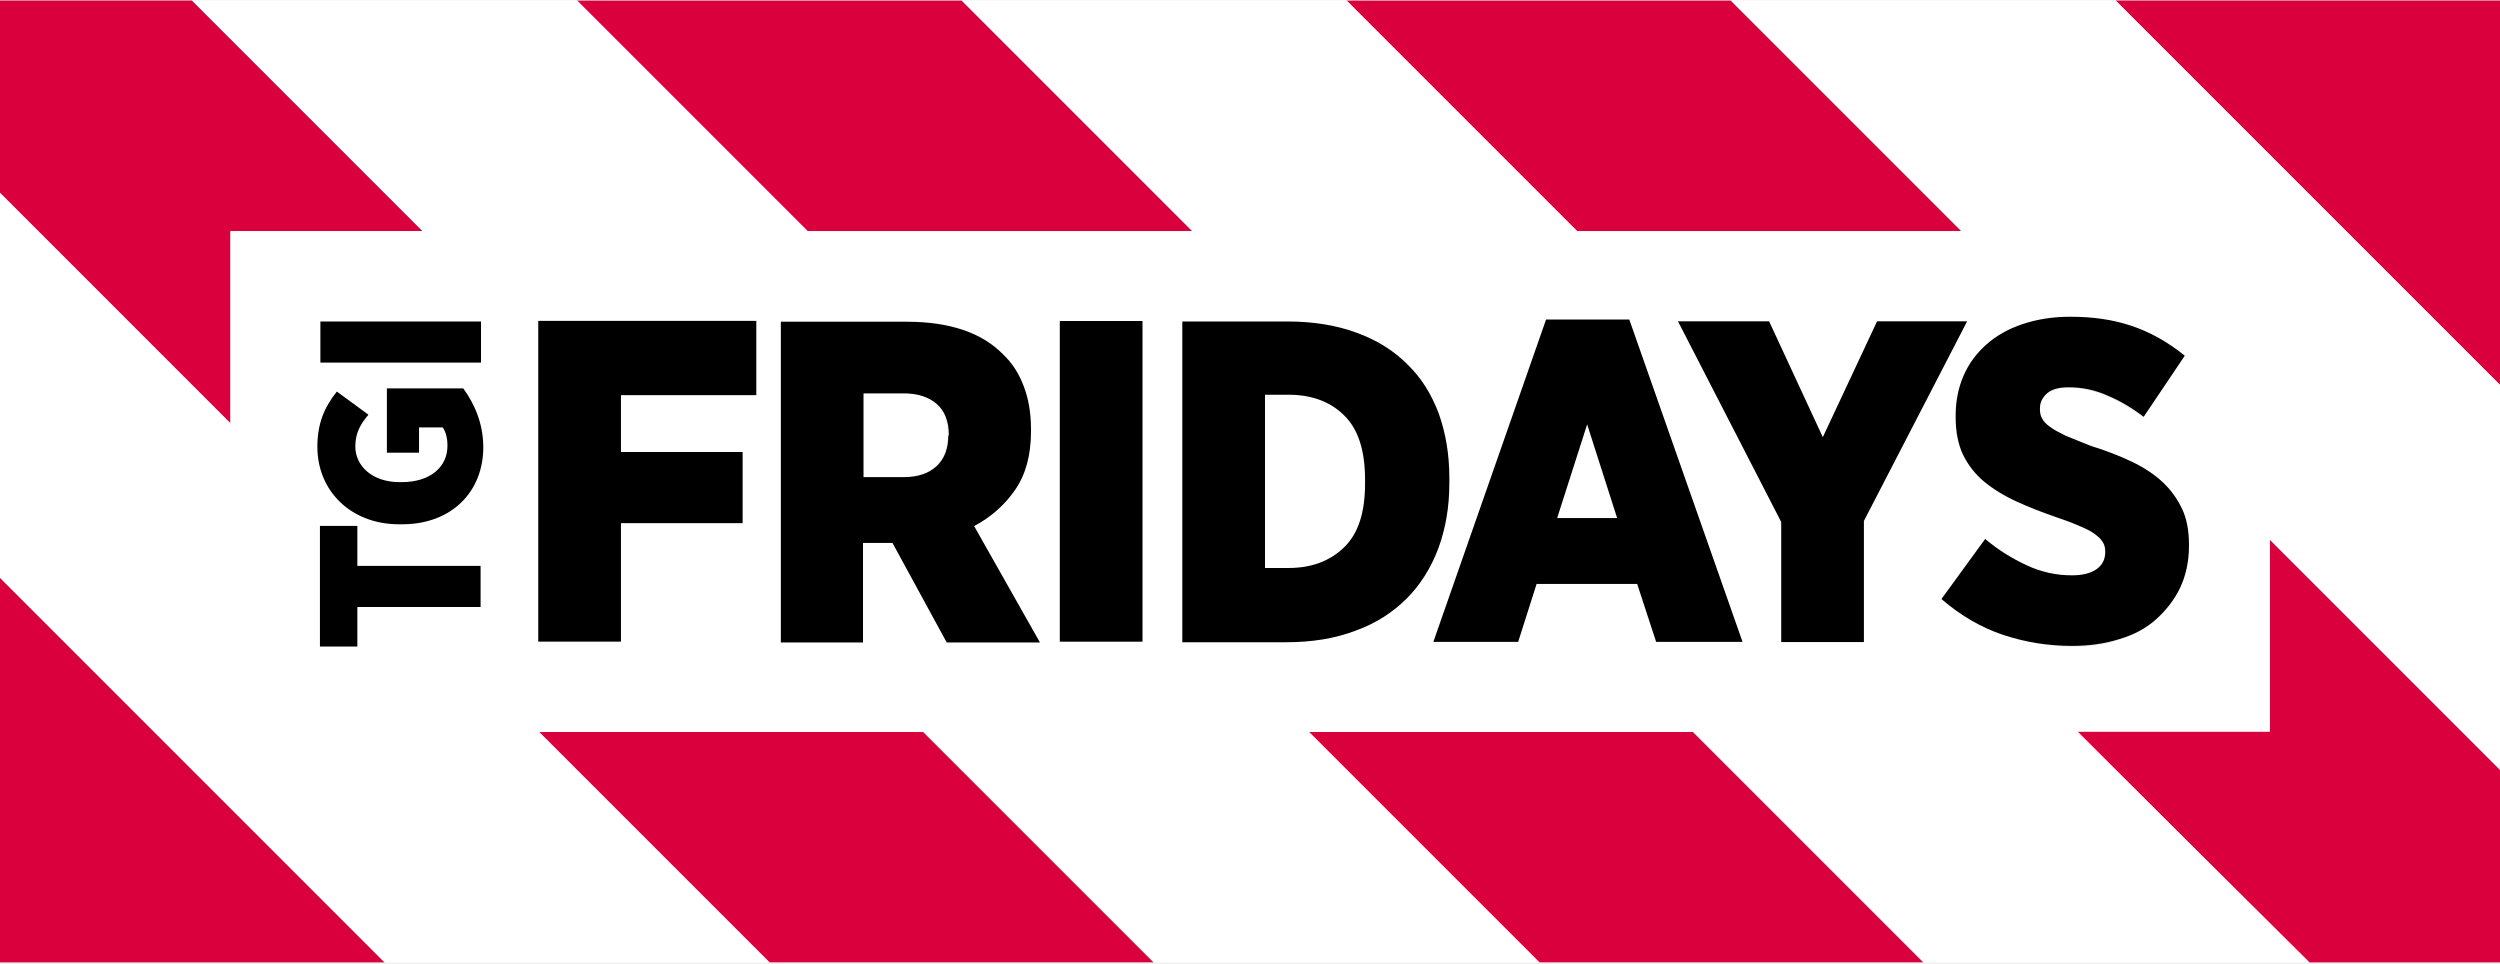
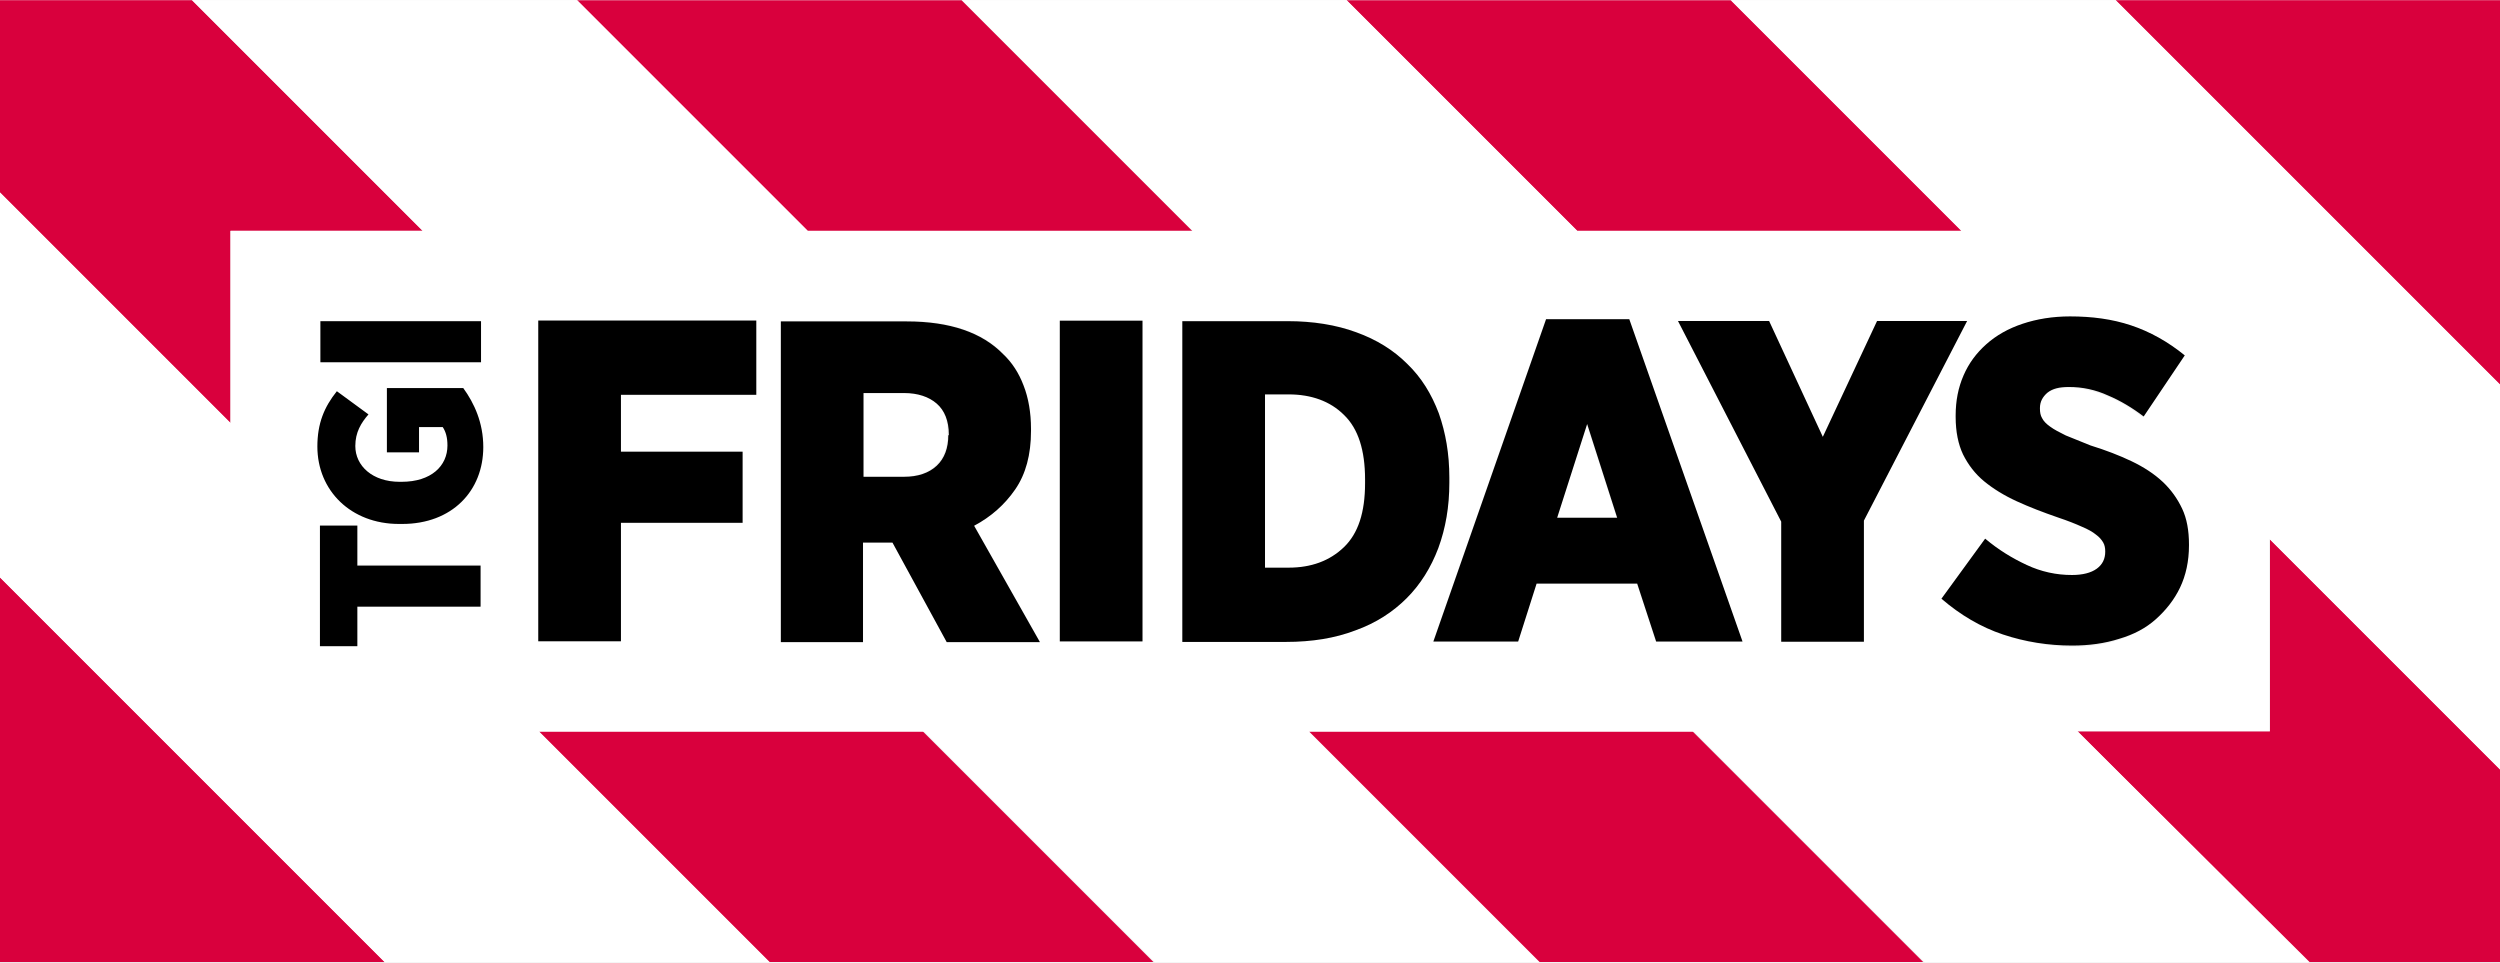
- <svg xmlns="http://www.w3.org/2000/svg" width="475" height="183" viewBox="-48.5 305.9 474.7 182.7">
+ <svg xmlns="http://www.w3.org/2000/svg" width="800" height="308" viewBox="-48.5 305.9 474.7 182.7">
  <g fill="#d9003d">
    <path d="M-48.562 488.55h73.1l-73.1-73.1v73.1zm474.885-182.642h-73.1l73.1 73.1v-73.1zM53.713 444.74l43.8 43.8h73l-43.8-43.8h-73zM-48.562 305.908v36.5l43.8 43.8v-36.5h36.5l-43.8-43.8h-36.5zm474.885 146.135l-43.8-43.8v36.5h-36.5l43.8 43.8h36.5v-36.5zM324.048 349.718l-43.8-43.8h-73.1l43.8 43.8h73.1zm-146.165 0l-43.8-43.8h-73.1l43.8 43.8h73.1zm21.895 95.022l43.8 43.8h73.1l-43.8-43.8h-73.1z" />
  </g>
  <g fill="#fff">
    <path d="M129.203 382.44c-1.5-1.3-3.6-2-6.2-2h-7.7v15.9h7.7c2.7 0 4.7-.7 6.2-2.1s2.2-3.3 2.2-5.8v-.2c.1-2.6-.6-4.5-2.2-5.8m117.967 21.742h11.3l-5.7-17.8-5.6 17.8z" />
    <path d="M331.8 426.4c-4.2-1.4-8.1-3.7-11.7-6.8l8.3-11.4c2.5 2 5.1 3.7 7.9 5a20.27 20.27 0 0 0 8.6 1.9c2.1 0 3.7-.4 4.7-1.2 1.1-.8 1.6-1.9 1.6-3.2v-.1a3.53 3.53 0 0 0-.4-1.7c-.3-.5-.7-1-1.4-1.5s-1.6-1-2.7-1.5c-1.2-.5-2.6-1.1-4.4-1.7-2.9-1-5.5-2-7.9-3.1s-4.4-2.3-6.2-3.8c-1.7-1.5-3.1-3.2-4-5.1-1-2-1.4-4.3-1.4-7.1v-.3c0-2.8.5-5.3 1.5-7.6s2.5-4.3 4.3-5.9c1.9-1.7 4.2-2.9 6.9-3.9 2.7-.9 5.7-1.4 9-1.4 4.1 0 8 .6 11.6 1.7a30.51 30.51 0 0 1 10.2 5.7l-7.9 11.7c-2.1-1.6-4.3-3-6.8-4-2.4-1-4.9-1.6-7.4-1.6-1.8 0-3.2.4-4.1 1.1-1 .8-1.4 1.7-1.4 2.9v.1c0 .7.1 1.3.4 1.8s.8 1 1.5 1.6c.7.5 1.7 1.1 3 1.7 1.2.6 2.8 1.2 4.7 1.9 2.9.9 5.5 1.9 7.8 3s4.3 2.4 5.9 3.9 2.9 3.2 3.7 5.1c.9 1.9 1.3 4.2 1.3 6.8v.2c0 3-.6 5.6-1.7 8s-2.6 4.4-4.6 6c-1.9 1.7-4.3 2.9-7 3.8s-5.7 1.3-9 1.3c-4.3-.1-8.7-.9-12.9-2.3m-26.4-21.7v23h-15.7v-22.8l-19.6-38.1h17.3l10.2 22 10.3-22h17l-19.5 37.9zm-39.5 23l-3.6-11h-19.1l-3.5 11h-16.1l21.4-61.2h15.8l21.5 61.2c.1 0-16.4 0-16.4 0zm-57-2.2c-3.9 1.4-8.2 2.2-13.2 2.2H176v-60.9h20c4.9 0 9.2.7 13 2.1s7 3.4 9.7 6c2.6 2.6 4.6 5.7 6 9.4s2 7.7 2 12.2v1c0 4.5-.7 8.6-2 12.3-1.4 3.7-3.4 6.9-6 9.5a26.07 26.07 0 0 1-9.8 6.2m-40.5 2.2h-15.7v-60.9h15.7v60.9zm-37.1 0L121 408.8h-5.6v18.9H99.8v-60.9h23.9c8.2 0 14.3 2.1 18.3 6.2 1.7 1.7 3 3.7 3.9 6 .9 2.4 1.4 5.1 1.4 8.2v.4c0 4.5-1 8.2-3 11.1s-4.6 5.2-7.9 6.8l12.5 22.1h-17.6v.1zm-36.2-46.8H69.4v10.8h23.1v13.5H69.4v22.5H53.7v-60.9h41.4v14.1zm-67.2 24.5h-.6c-9.1 0-15.5-6.3-15.5-14.7 0-4.4 1.3-7.5 3.7-10.5l6 4.4c-1.4 1.6-2.5 3.4-2.5 6 0 3.9 3.4 6.8 8.4 6.8h.4c5.6 0 8.7-3 8.7-6.9 0-1.5-.3-2.7-.9-3.5h-4.5v4.8H25v-12.2h14.5c2.1 2.9 3.8 6.6 3.8 11.2 0 8.3-5.9 14.6-15.4 14.6M42.8 421H19.4v7.5h-7.1v-22.9h7.1v7.5h23.4v7.9zm-30.5-54.2h30.5v7.8H12.3v-7.8zm370.1 77.9v-36.5l43.8 43.8v-73.1l-73-73h-73.1l43.8 43.8H251l-43.8-43.8h-73l43.8 43.8h-73.1l-43.8-43.8H-12l43.8 43.8H-4.7v36.5l-43.8-43.8v73.1l73.1 73.1h73.1l-43.8-43.8H127l43.8 43.8h73.1l-43.8-43.8h73.1l43.8 43.8h73.1l-44.2-43.9h36.5zm-186.27-63.9h-4.5v32.9h4.5c4.3 0 7.9-1.3 10.5-3.9 2.7-2.6 4-6.6 4-12.1v-.8c0-5.5-1.3-9.6-4-12.2-2.6-2.6-6.1-3.9-10.5-3.9" />
  </g>
  <path d="M53.705 427.638h15.7v-22.5h23.1v-13.5h-23.1v-10.8h25.7v-14.1h-41.4v60.9zm77.86-39.135c0 2.4-.7 4.4-2.2 5.8s-3.6 2.1-6.2 2.1h-7.7v-15.9h7.7c2.6 0 4.7.7 6.2 2s2.3 3.3 2.3 5.9v.1zm12.7 10.3c2-2.9 3-6.6 3-11.1v-.4c0-3.1-.5-5.9-1.4-8.2-.9-2.4-2.2-4.4-3.9-6-4-4.1-10.1-6.2-18.3-6.2h-23.9v60.9h15.6v-18.9h5.6l10.3 18.9h17.7l-12.5-22.1c3.2-1.7 5.8-4 7.8-6.9m8.473 28.85h15.7v-60.9h-15.7v60.9zm57.962-29.997c0 5.5-1.3 9.5-4 12.1s-6.2 3.9-10.5 3.9h-4.5v-32.9h4.5c4.3 0 7.9 1.3 10.5 3.9 2.7 2.6 4 6.7 4 12.2v.8zm16-.1v-1c0-4.5-.7-8.5-2-12.2-1.4-3.7-3.3-6.8-6-9.4-2.6-2.6-5.8-4.6-9.7-6-3.8-1.4-8.2-2.1-13-2.1h-20v60.9h19.7c4.9 0 9.3-.7 13.2-2.2 3.9-1.4 7.1-3.5 9.7-6.1s4.6-5.8 6-9.5c1.4-3.8 2.1-7.9 2.1-12.4m20.47 6.626l5.7-17.8 5.7 17.8h-11.4zm-2.1-37.7l-21.4 61.2h16.1l3.5-11h19.1l3.6 11h16.4l-21.5-61.2h-15.8zm62.848.34l-10.3 22-10.2-22h-17.3l19.6 38.1v22.8h15.7v-23l19.6-37.9h-17.1z" />
  <path d="M360.843 423.45c1.9-1.7 3.5-3.7 4.6-6s1.7-5 1.7-8v-.2c0-2.6-.4-4.9-1.3-6.8s-2.1-3.6-3.7-5.1-3.6-2.8-5.9-3.9-4.9-2.1-7.8-3l-4.7-1.9c-1.2-.6-2.2-1.1-3-1.7-.7-.5-1.2-1-1.5-1.6-.3-.5-.4-1.1-.4-1.8v-.1c0-1.2.5-2.1 1.4-2.9 1-.8 2.3-1.1 4.1-1.1a17.63 17.63 0 0 1 7.4 1.6c2.4 1 4.7 2.4 6.8 4l7.8-11.6c-3.2-2.6-6.6-4.5-10.2-5.7s-7.4-1.7-11.6-1.7c-3.3 0-6.3.5-9 1.4s-5 2.2-6.9 3.9-3.3 3.6-4.3 5.9-1.5 4.8-1.5 7.6v.3c0 2.8.5 5.2 1.4 7.1 1 2 2.3 3.7 4 5.1s3.8 2.7 6.2 3.8 5 2.1 7.9 3.1c1.8.6 3.3 1.2 4.4 1.7 1.2.5 2.1 1 2.7 1.5.7.5 1.1 1 1.4 1.5s.4 1.1.4 1.7v.1c0 1.3-.5 2.4-1.6 3.2s-2.7 1.2-4.7 1.2a19.94 19.94 0 0 1-8.6-1.9c-2.8-1.3-5.4-2.9-7.9-5l-8.3 11.4c3.6 3.1 7.5 5.4 11.7 6.8s8.6 2.1 13.1 2.1c3.2 0 6.2-.4 9-1.3 2.7-.8 5-2 6.9-3.7M19.35 405.666h-7.1v22.9h7.1v-7.5h23.4v-7.8h-23.4v-7.6zm5.613-26.11v12.2h6.1v-4.8h4.5c.6.9.9 2 .9 3.5 0 3.9-3.1 6.9-8.7 6.9h-.4c-5.1 0-8.4-3-8.4-6.8 0-2.6 1.1-4.4 2.5-6l-6-4.4c-2.4 3-3.7 6.1-3.7 10.5 0 8.4 6.4 14.7 15.5 14.7h.6c9.5 0 15.4-6.3 15.4-14.6 0-4.6-1.7-8.3-3.8-11.2h-14.5zm17.875-12.702h-30.5v7.8h30.5v-7.8z" />
</svg>
